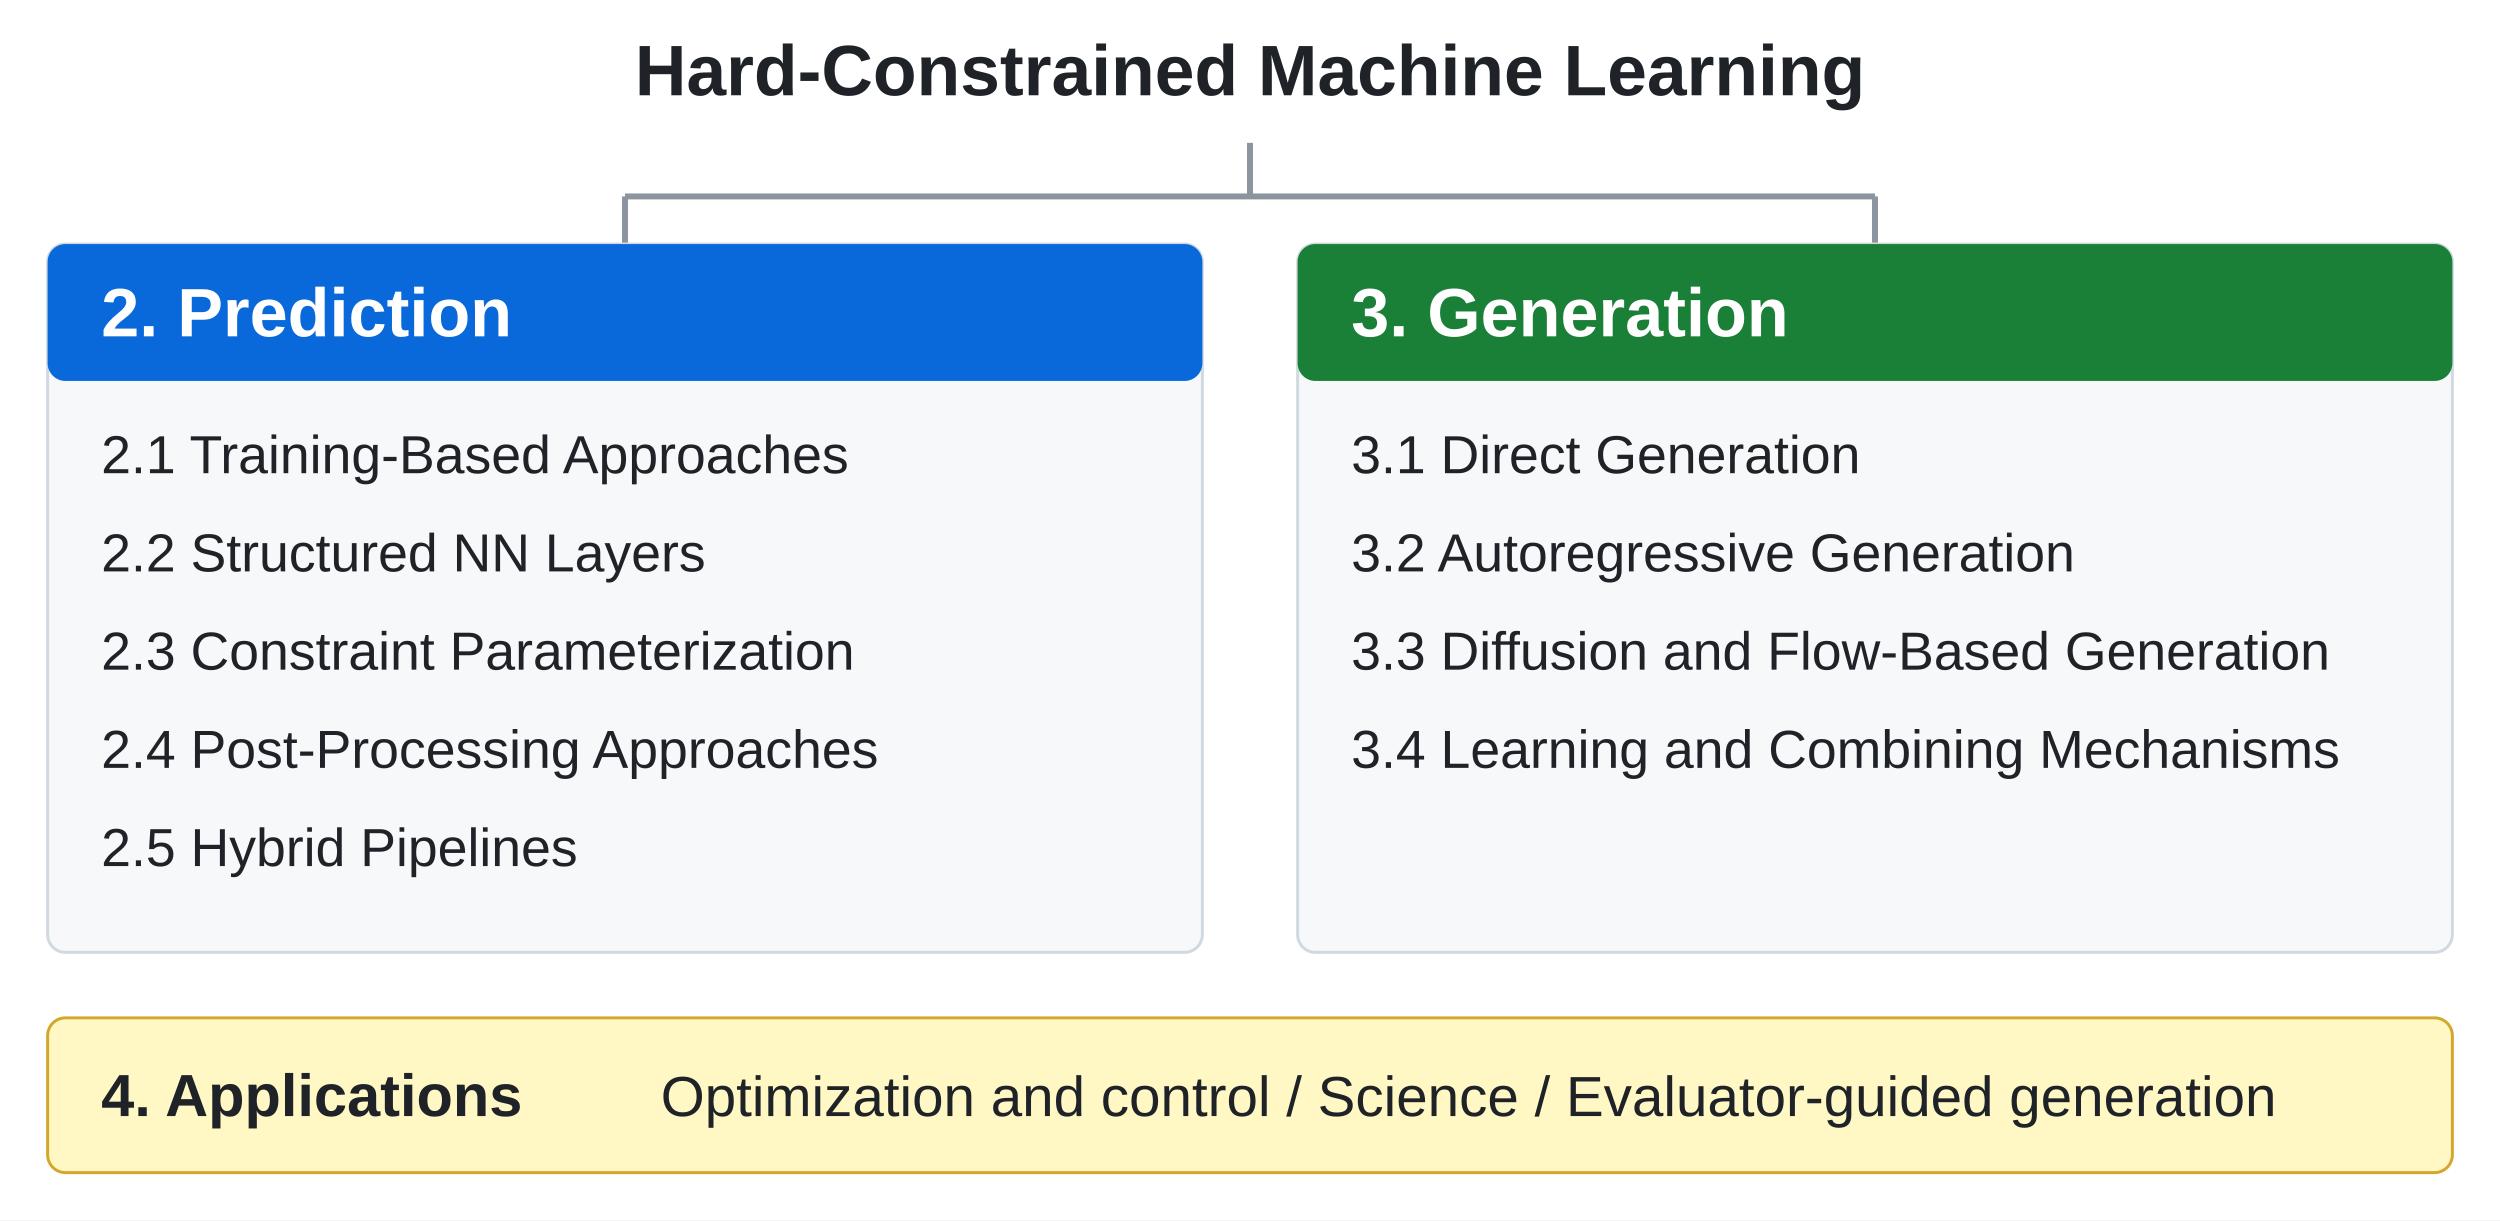
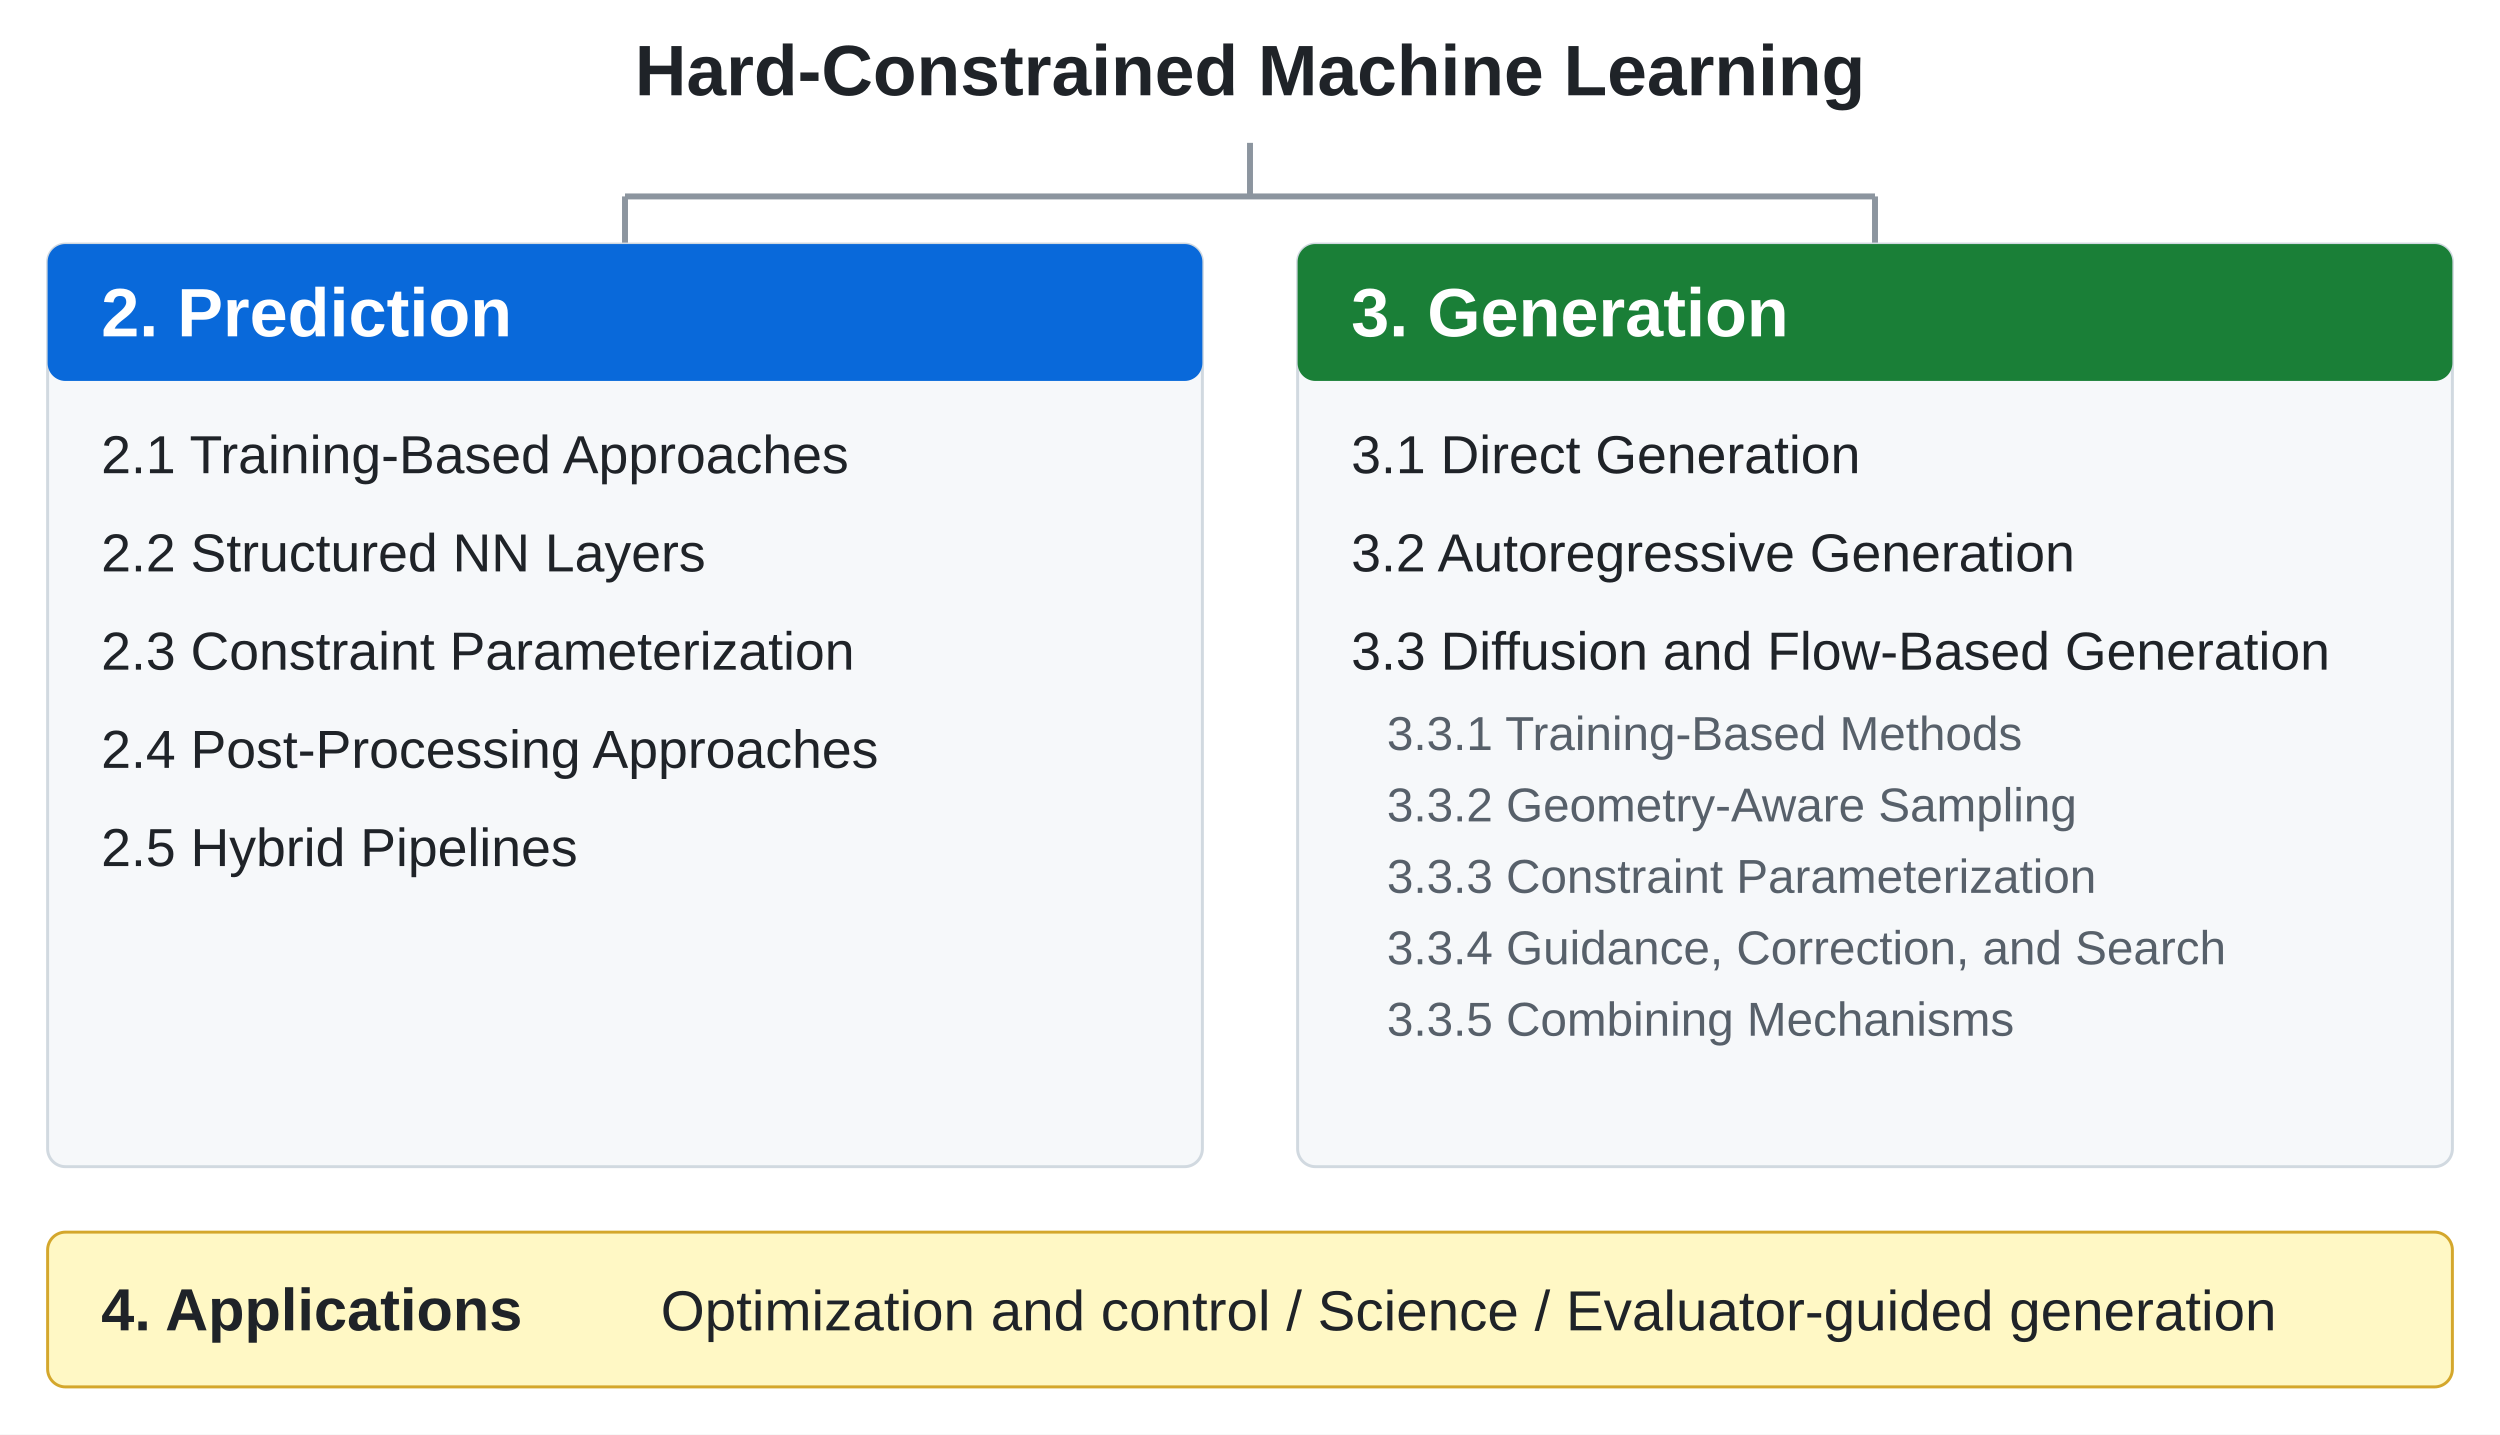
- <svg xmlns="http://www.w3.org/2000/svg" width="840" height="410" viewBox="0 0 840 410" role="img" aria-labelledby="title desc">
-   <rect width="840" height="410" fill="white" />
+ <svg xmlns="http://www.w3.org/2000/svg" width="840" height="482" viewBox="0 0 840 482" role="img" aria-labelledby="title desc">
+   <rect width="840" height="482" fill="white" />
  <g font-family="Arial, Helvetica, sans-serif" fill="#1f2328">
    <text x="420" y="32" text-anchor="middle" font-size="24" font-weight="700">Hard-Constrained Machine Learning</text>
    <path d="M420 48 V66 M210 66 H630 M210 66 V82 M630 66 V82" fill="none" stroke="#8c959f" stroke-width="2" />
-     <rect x="16" y="82" width="388" height="238" rx="6" fill="#f6f8fa" stroke="#d1d9e0" />
+     <rect x="16" y="82" width="388" height="310" rx="6" fill="#f6f8fa" stroke="#d1d9e0" />
    <rect x="16" y="82" width="388" height="46" rx="6" fill="#0969da" />
    <text x="34" y="113" font-size="23" font-weight="700" fill="white">2. Prediction</text>
    <text x="34" y="159" font-size="18">2.1 Training-Based Approaches</text>
    <text x="34" y="192" font-size="18">2.2 Structured NN Layers</text>
    <text x="34" y="225" font-size="18">2.3 Constraint Parameterization</text>
    <text x="34" y="258" font-size="18">2.4 Post-Processing Approaches</text>
    <text x="34" y="291" font-size="18">2.5 Hybrid Pipelines</text>
-     <rect x="436" y="82" width="388" height="238" rx="6" fill="#f6f8fa" stroke="#d1d9e0" />
+     <rect x="436" y="82" width="388" height="310" rx="6" fill="#f6f8fa" stroke="#d1d9e0" />
    <rect x="436" y="82" width="388" height="46" rx="6" fill="#1a7f37" />
    <text x="454" y="113" font-size="23" font-weight="700" fill="white">3. Generation</text>
    <text x="454" y="159" font-size="18">3.1 Direct Generation</text>
    <text x="454" y="192" font-size="18">3.2 Autoregressive Generation</text>
    <text x="454" y="225" font-size="18">3.3 Diffusion and Flow-Based Generation</text>
-     <text x="454" y="258" font-size="18">3.4 Learning and Combining Mechanisms</text>
-     <rect x="16" y="342" width="808" height="52" rx="6" fill="#fff8c5" stroke="#d4a72c" />
-     <text x="34" y="375" font-size="20" font-weight="700">4. Applications</text>
-     <text x="222" y="375" font-size="19">Optimization and control / Science / Evaluator-guided generation</text>
+     <text x="466" y="252" font-size="16" fill="#57606a">3.3.1 Training-Based Methods</text>
+     <text x="466" y="276" font-size="16" fill="#57606a">3.3.2 Geometry-Aware Sampling</text>
+     <text x="466" y="300" font-size="16" fill="#57606a">3.3.3 Constraint Parameterization</text>
+     <text x="466" y="324" font-size="16" fill="#57606a">3.3.4 Guidance, Correction, and Search</text>
+     <text x="466" y="348" font-size="16" fill="#57606a">3.3.5 Combining Mechanisms</text>
+     <rect x="16" y="414" width="808" height="52" rx="6" fill="#fff8c5" stroke="#d4a72c" />
+     <text x="34" y="447" font-size="20" font-weight="700">4. Applications</text>
+     <text x="222" y="447" font-size="19">Optimization and control / Science / Evaluator-guided generation</text>
  </g>
</svg>
